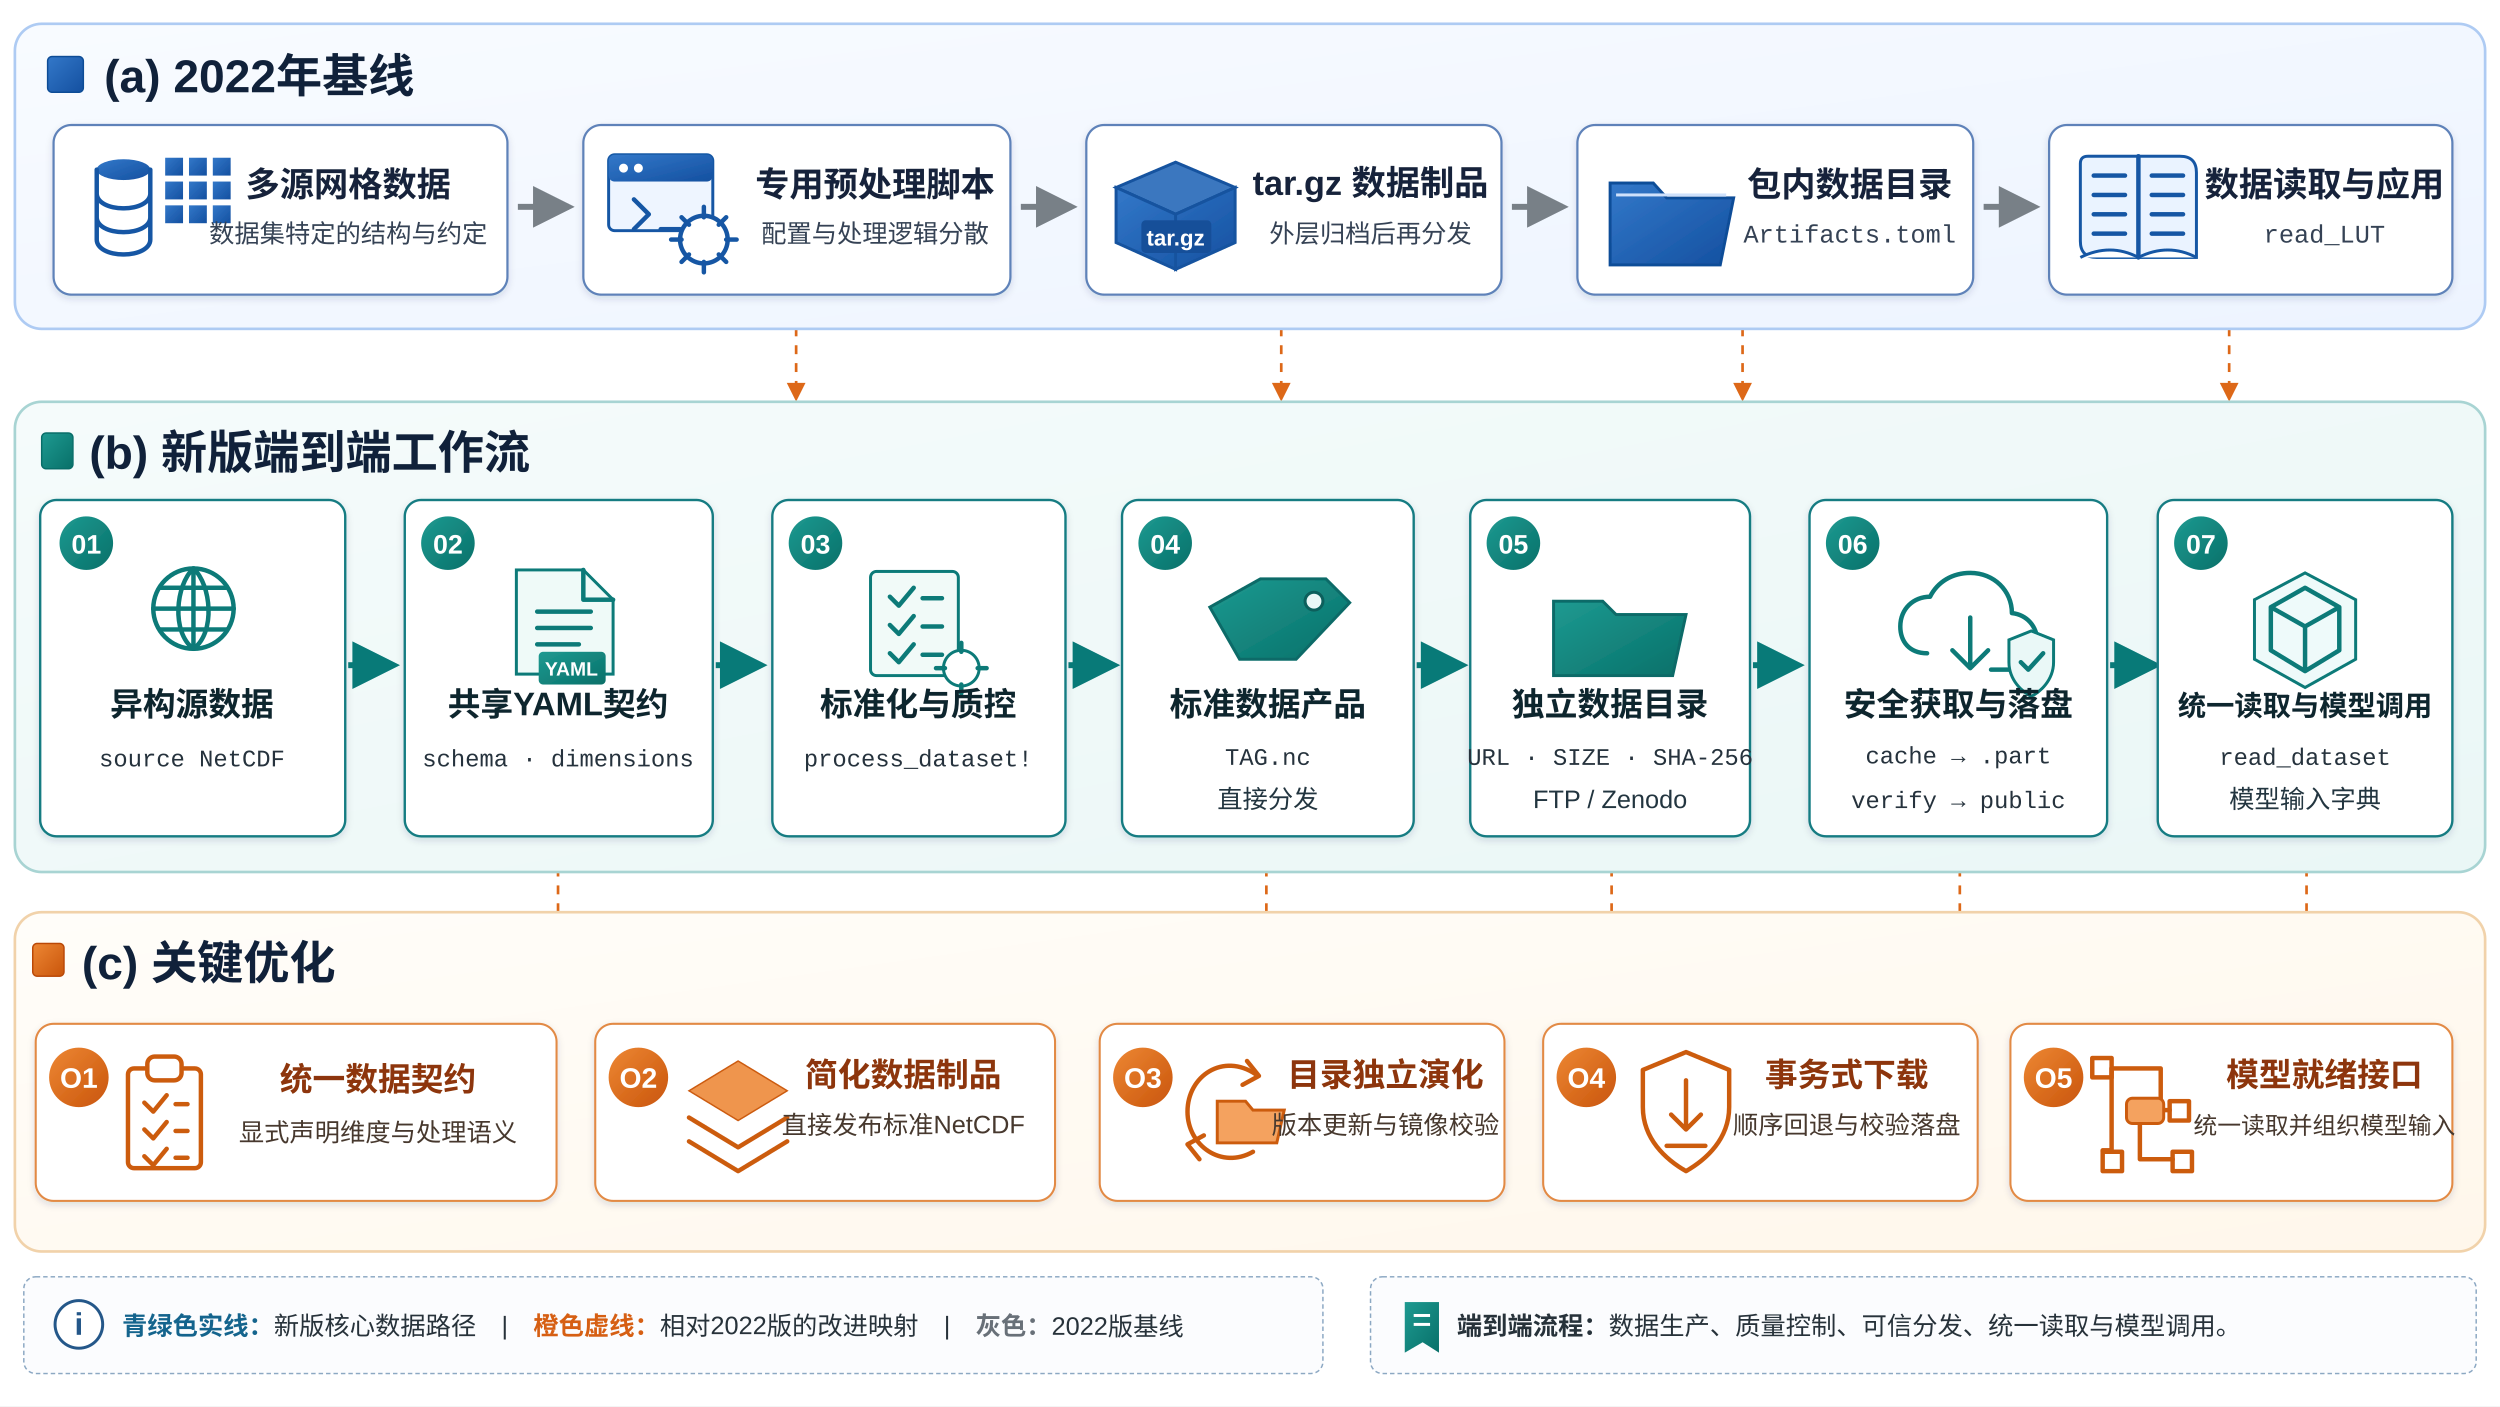
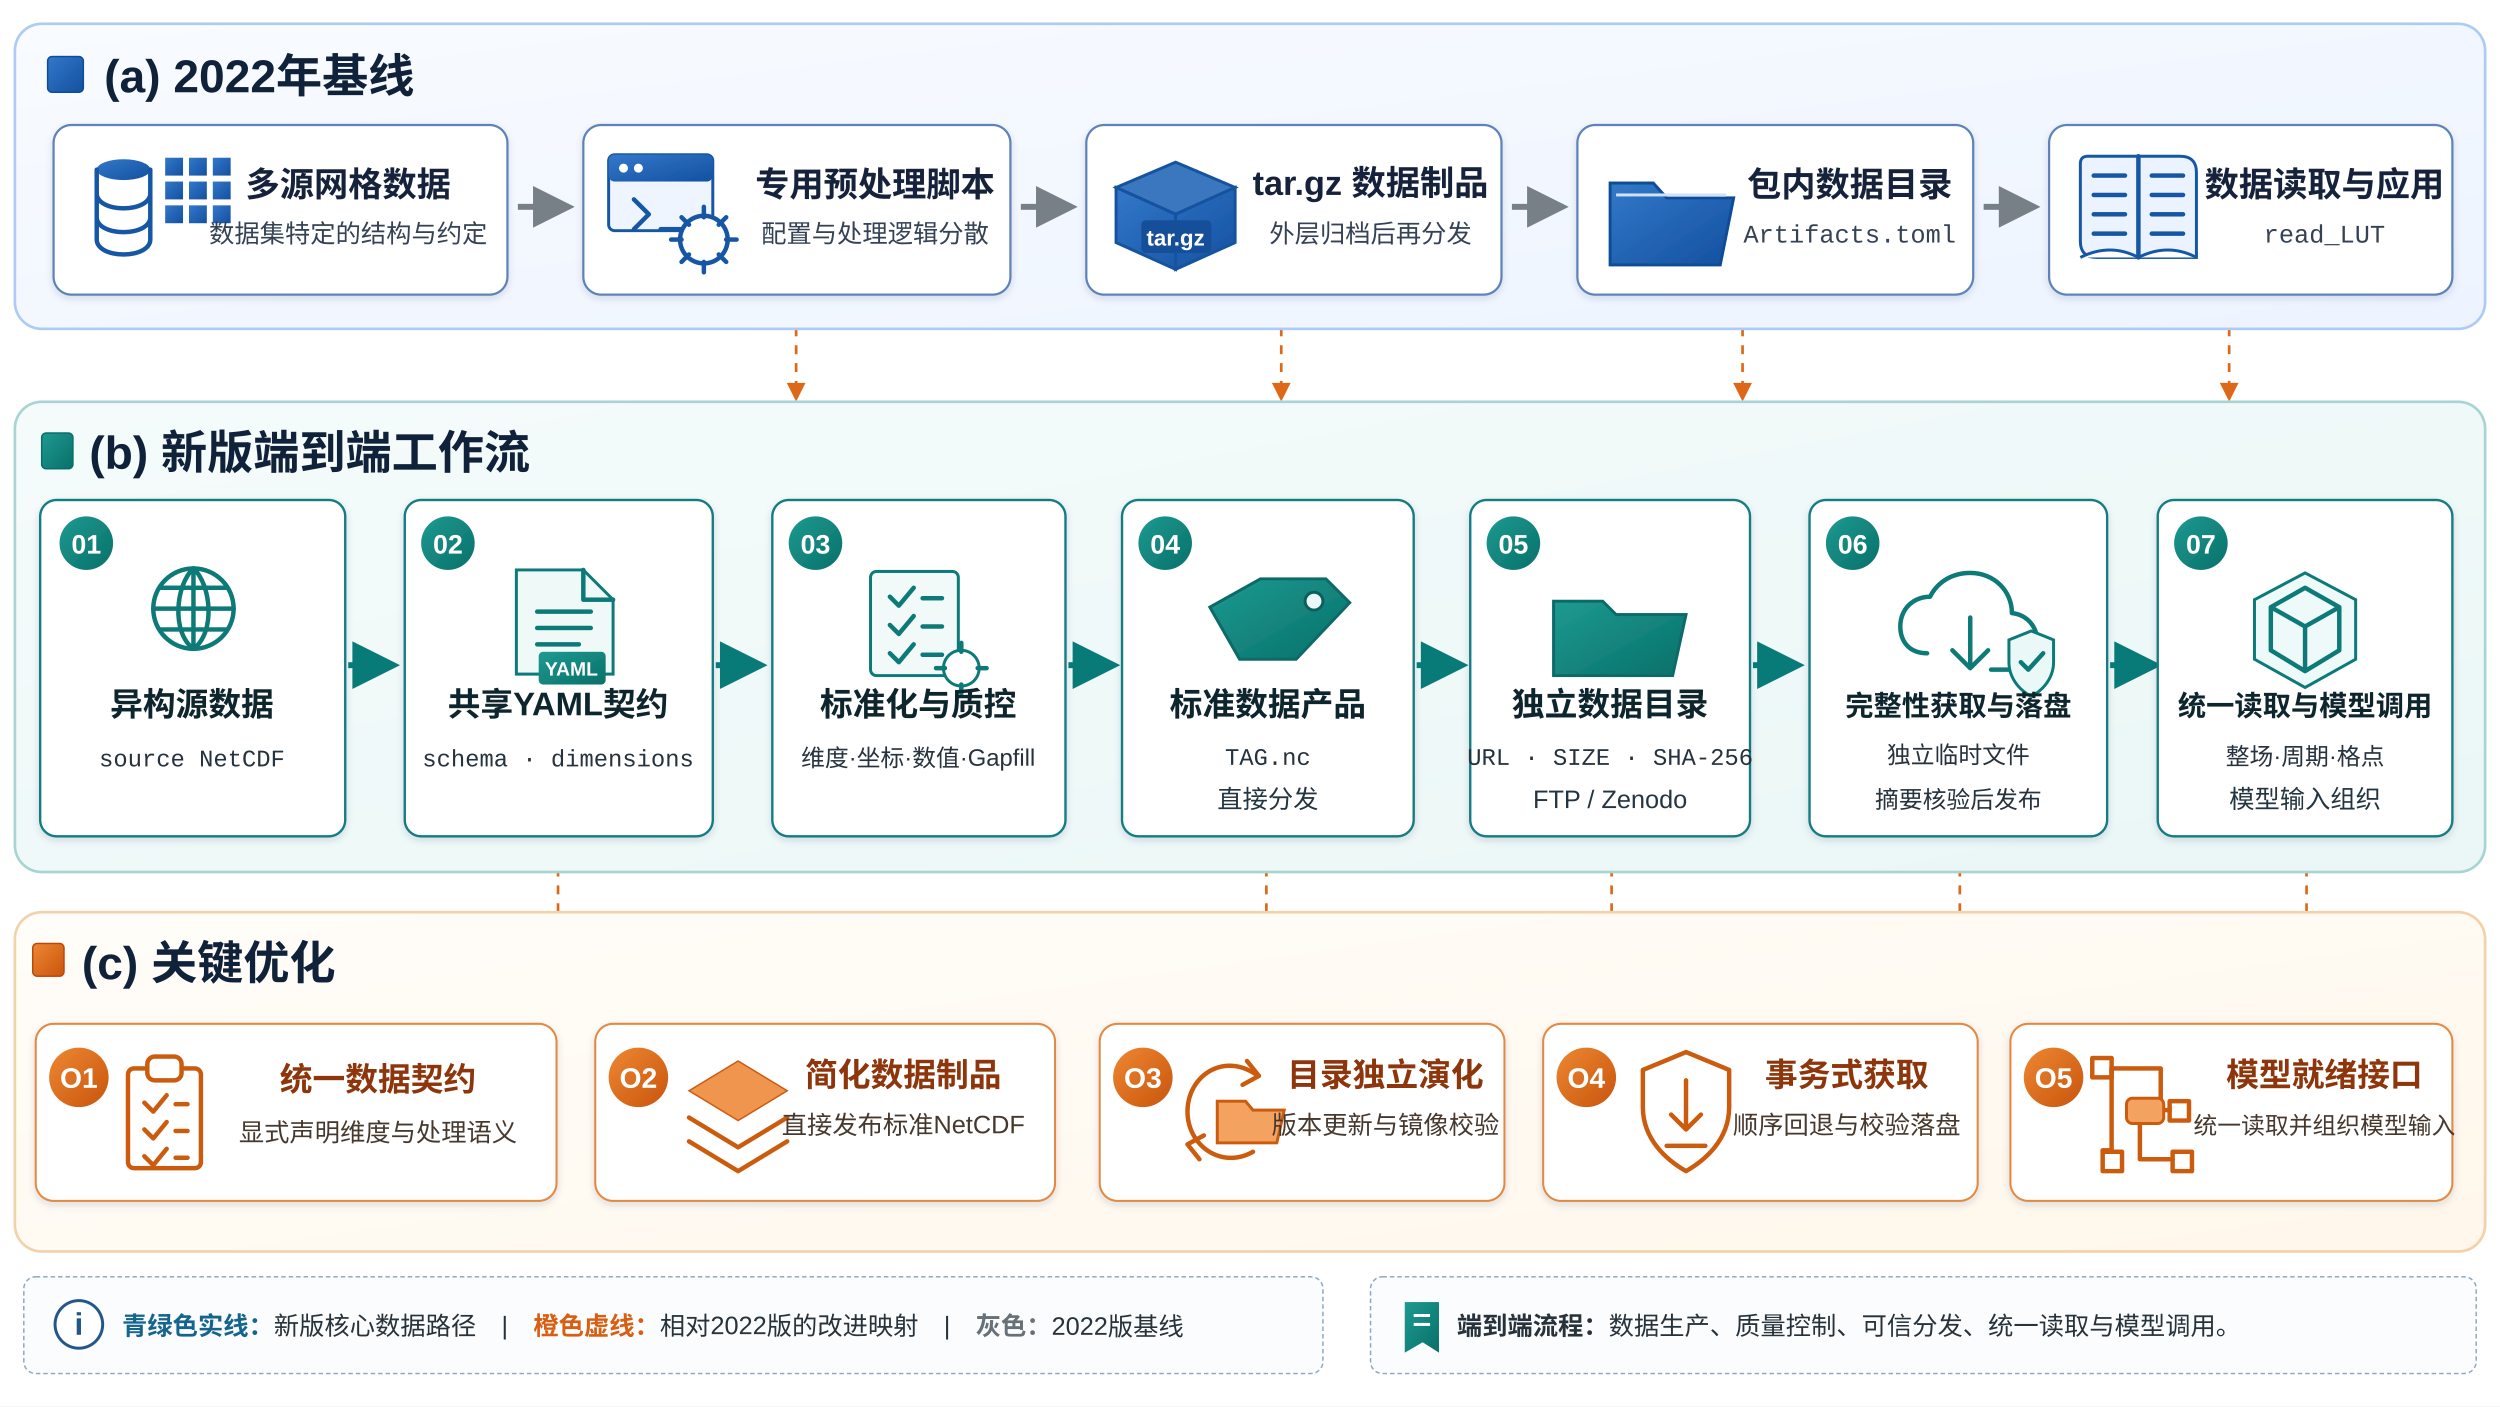
<svg xmlns="http://www.w3.org/2000/svg" width="1680" height="945" viewBox="0 0 1680 945">
  <defs>
    <linearGradient id="bluePanel" x1="0" y1="0" x2="1" y2="1">
      <stop stop-color="#f8fbff" />
      <stop offset="1" stop-color="#edf4ff" />
    </linearGradient>
    <linearGradient id="tealPanel" x1="0" y1="0" x2="1" y2="1">
      <stop stop-color="#f5fbfb" />
      <stop offset="1" stop-color="#eaf7f6" />
    </linearGradient>
    <linearGradient id="orangePanel" x1="0" y1="0" x2="1" y2="1">
      <stop stop-color="#fffdf9" />
      <stop offset="1" stop-color="#fff7eb" />
    </linearGradient>
    <linearGradient id="blueIcon" x1="0" y1="0" x2="1" y2="1">
      <stop stop-color="#3378c9" />
      <stop offset="1" stop-color="#1450a0" />
    </linearGradient>
    <linearGradient id="tealIcon" x1="0" y1="0" x2="1" y2="1">
      <stop stop-color="#1e9a91" />
      <stop offset="1" stop-color="#087069" />
    </linearGradient>
    <linearGradient id="orangeIcon" x1="0" y1="0" x2="1" y2="1">
      <stop stop-color="#ed8734" />
      <stop offset="1" stop-color="#c9550b" />
    </linearGradient>
    <filter id="shadow" x="-10%" y="-10%" width="120%" height="130%">
      <feDropShadow dx="0" dy="2" stdDeviation="2.5" flood-color="#1b3855" flood-opacity="0.14" />
    </filter>
    <marker id="arrowGray" viewBox="0 0 10 10" refX="8.5" refY="5" markerWidth="7" markerHeight="7" orient="auto">
      <path d="M0 0L10 5L0 10Z" fill="#788087" />
    </marker>
    <marker id="arrowTeal" viewBox="0 0 10 10" refX="8.5" refY="5" markerWidth="8" markerHeight="8" orient="auto">
      <path d="M0 0L10 5L0 10Z" fill="#087a78" />
    </marker>
    <marker id="arrowOrange" viewBox="0 0 10 10" refX="8.5" refY="5" markerWidth="7" markerHeight="7" orient="auto">
      <path d="M0 0L10 5L0 10Z" fill="#dd6818" />
    </marker>
    <style>
      .sans{font-family:Arial,"Microsoft YaHei","Noto Sans CJK SC",sans-serif}.mono{font-family:Consolas,"Courier New",monospace}.panel-title{font-size:31px;font-weight:700;fill:#10213a}.base-title{font-size:23px;font-weight:700;fill:#17243a}.base-sub{font-size:17px;fill:#354254}.step-title{font-size:22px;font-weight:700;fill:#11252e}.step-sub{font-size:17px;fill:#243640}.code{font-size:16px;fill:#25323c}.opt-title{font-size:22px;font-weight:700;fill:#8d3507}.opt-sub{font-size:17px;fill:#47392e}.legend{font-size:17px;fill:#27323a}.base-card{fill:#fff;stroke:#5e82b9;stroke-width:1.5}.flow-card{fill:#fff;stroke:#147b82;stroke-width:1.6}.opt-card{fill:#fff;stroke:#e28a45;stroke-width:1.4}.flow-gray{fill:none;stroke:#788087;stroke-width:4;marker-end:url(#arrowGray)}.flow-teal{fill:none;stroke:#087a78;stroke-width:4;marker-end:url(#arrowTeal)}.map{fill:none;stroke:#dd6818;stroke-width:1.8;stroke-dasharray:6 6;marker-end:url(#arrowOrange)}.icon-blue{fill:none;stroke:#1457a4;stroke-width:3;stroke-linecap:round;stroke-linejoin:round}.icon-teal{fill:none;stroke:#087a78;stroke-width:3;stroke-linecap:round;stroke-linejoin:round}.icon-orange{fill:none;stroke:#cc5b10;stroke-width:3;stroke-linecap:round;stroke-linejoin:round}
    </style>
  </defs>
  <rect width="1680" height="945" fill="#fff" />
  <path d="M535 196V268" class="map" />
  <path d="M861 196V268" class="map" />
  <path d="M1171 196V268" class="map" />
  <path d="M1498 196V268" class="map" />
  <path d="M375 559V653H253V687" class="map" />
  <path d="M851 559V633H554V687" class="map" />
  <path d="M1083 559V656H845V687" class="map" />
  <path d="M1317 559V657H1141V687" class="map" />
  <path d="M1550 559V636H1453V687" class="map" />
  <rect x="10" y="16" width="1660" height="205" rx="18" fill="url(#bluePanel)" stroke="#aecbf3" stroke-width="1.8" />
  <rect x="32" y="38" width="24" height="24" rx="3" fill="url(#blueIcon)" stroke="#0d4c96" />
  <text x="70" y="62" class="sans panel-title">(a) 2022年基线</text>
  <g class="sans">
    <g transform="translate(36 84)" filter="url(#shadow)">
      <rect width="305" height="114" rx="12" class="base-card" />
      <g transform="translate(19 22)">
        <ellipse cx="28" cy="8" rx="18" ry="7" fill="url(#blueIcon)" />
        <path d="M10 8V55C10 61 18 65 28 65S46 61 46 55V8M10 24C10 30 18 34 28 34S46 30 46 24M10 40C10 46 18 50 28 50S46 46 46 40" class="icon-blue" />
        <g fill="url(#blueIcon)">
          <rect x="56" y="0" width="12" height="12" />
          <rect x="72" y="0" width="12" height="12" />
          <rect x="88" y="0" width="12" height="12" />
          <rect x="56" y="16" width="12" height="12" />
          <rect x="72" y="16" width="12" height="12" />
          <rect x="88" y="16" width="12" height="12" />
          <rect x="56" y="32" width="12" height="12" />
          <rect x="72" y="32" width="12" height="12" />
          <rect x="88" y="32" width="12" height="12" />
        </g>
      </g>
      <text x="198" y="48" text-anchor="middle" class="base-title">多源网格数据</text>
      <text x="198" y="79" text-anchor="middle" class="base-sub">数据集特定的结构与约定</text>
    </g>
    <path d="M348 139H382" class="flow-gray" />
    <g transform="translate(392 84)" filter="url(#shadow)">
      <rect width="287" height="114" rx="12" class="base-card" />
      <g transform="translate(17 20)">
        <rect width="70" height="51" rx="4" fill="#eef5ff" stroke="#1457a4" stroke-width="2" />
        <rect width="70" height="18" rx="4" fill="url(#blueIcon)" />
        <circle cx="10" cy="9" r="3" fill="#fff" />
        <circle cx="20" cy="9" r="3" fill="#fff" />
        <path d="M17 30L27 40L17 50M35 50H48" class="icon-blue" />
        <circle cx="64" cy="57" r="16" fill="#fff" stroke="#1457a4" stroke-width="3" />
        <path d="M64 35V42M64 72V79M42 57H49M79 57H86M49 42L54 47M74 67L79 72M49 72L54 67M74 47L79 42" class="icon-blue" />
      </g>
      <text x="196" y="48" text-anchor="middle" class="base-title">专用预处理脚本</text>
      <text x="196" y="79" text-anchor="middle" class="base-sub">配置与处理逻辑分散</text>
    </g>
    <path d="M686 139H720" class="flow-gray" />
    <g transform="translate(730 84)" filter="url(#shadow)">
      <rect width="279" height="114" rx="12" class="base-card" />
      <g transform="translate(20 17)">
        <path d="M0 25L40 8L80 25L40 43Z" fill="#3b77bf" stroke="#15539f" stroke-width="2" />
        <path d="M0 25V62L40 80V43ZM80 25V62L40 80V43Z" fill="url(#blueIcon)" stroke="#15539f" stroke-width="2" />
        <rect x="17" y="47" width="47" height="22" rx="3" fill="#174f99" />
        <text x="40" y="64" text-anchor="middle" font-family="Arial" font-size="15" font-weight="700" fill="#fff">tar.gz</text>
      </g>
      <text x="191" y="47" text-anchor="middle" class="base-title">tar.gz 数据制品</text>
      <text x="191" y="79" text-anchor="middle" class="base-sub">外层归档后再分发</text>
    </g>
    <path d="M1016 139H1050" class="flow-gray" />
    <g transform="translate(1060 84)" filter="url(#shadow)">
      <rect width="266" height="114" rx="12" class="base-card" />
      <g transform="translate(22 26)">
        <path d="M0 13H29L38 23H83L74 68H0Z" fill="url(#blueIcon)" stroke="#104d98" stroke-width="2" />
        <path d="M4 21H78" stroke="#cfe1fb" stroke-width="2" />
      </g>
      <text x="183" y="48" text-anchor="middle" class="base-title">包内数据目录</text>
      <text x="183" y="79" text-anchor="middle" class="base-sub mono">Artifacts.toml</text>
    </g>
    <path d="M1333 139H1367" class="flow-gray" />
    <g transform="translate(1377 84)" filter="url(#shadow)">
      <rect width="271" height="114" rx="12" class="base-card" />
      <g transform="translate(21 21)">
        <path d="M5 0H67Q78 0 78 11V68H11Q0 68 0 57V5Q0 0 5 0Z" fill="#eaf3ff" stroke="#1457a4" stroke-width="2" />
        <path d="M39 0V68M9 13H30M48 13H69M9 26H30M48 26H69M9 39H30M48 39H69M9 52H30M48 52H69" class="icon-blue" />
        <path d="M0 68Q20 58 39 68Q59 58 78 68" fill="#fff" stroke="#1457a4" stroke-width="2" />
      </g>
      <text x="185" y="48" text-anchor="middle" class="base-title">数据读取与应用</text>
      <text x="185" y="79" text-anchor="middle" class="base-sub mono">read_LUT</text>
    </g>
  </g>
  <rect x="10" y="270" width="1660" height="316" rx="18" fill="url(#tealPanel)" stroke="#a8d4d3" stroke-width="1.8" />
  <rect x="28" y="291" width="21" height="24" rx="3" fill="url(#tealIcon)" stroke="#076d68" />
  <text x="60" y="315" class="sans panel-title">(b) 新版端到端工作流</text>
  <g class="sans">
    <g transform="translate(27 336)" filter="url(#shadow)">
      <rect width="205" height="226" rx="11" class="flow-card" />
      <circle cx="31" cy="29" r="18" fill="url(#tealIcon)" />
      <text x="31" y="36" text-anchor="middle" font-size="18" font-weight="700" fill="#fff">01</text>
      <g transform="translate(68 45)">
        <circle cx="35" cy="28" r="27" class="icon-teal" />
        <path d="M8 28H62M35 1C23 12 20 44 35 55M35 1C47 12 50 44 35 55M13 14H57M13 42H57M35 1V55" class="icon-teal" />
      </g>
      <text x="102" y="145" text-anchor="middle" class="step-title">异构源数据</text>
      <text x="102" y="179" text-anchor="middle" class="code mono">source NetCDF</text>
    </g>
    <path d="M234 447H264" class="flow-teal" />
    <g transform="translate(272 336)" filter="url(#shadow)">
      <rect width="207" height="226" rx="11" class="flow-card" />
      <circle cx="29" cy="29" r="18" fill="url(#tealIcon)" />
      <text x="29" y="36" text-anchor="middle" font-size="18" font-weight="700" fill="#fff">02</text>
      <g transform="translate(75 47)">
        <path d="M0 0H45L65 20V70H0Z" fill="#effaf8" stroke="#087a78" stroke-width="2" />
        <path d="M45 0V20H65" class="icon-teal" />
        <path d="M14 28H50M14 39H50M14 50H42" class="icon-teal" />
        <rect x="15" y="55" width="45" height="22" rx="3" fill="url(#tealIcon)" />
        <text x="37" y="71" text-anchor="middle" font-size="13" font-weight="700" fill="#fff">YAML</text>
      </g>
      <text x="103" y="145" text-anchor="middle" class="step-title">共享YAML契约</text>
      <text x="103" y="179" text-anchor="middle" class="code mono">schema · dimensions</text>
    </g>
    <path d="M481 447H511" class="flow-teal" />
    <g transform="translate(519 336)" filter="url(#shadow)">
      <rect width="197" height="226" rx="11" class="flow-card" />
      <circle cx="29" cy="29" r="18" fill="url(#tealIcon)" />
      <text x="29" y="36" text-anchor="middle" font-size="18" font-weight="700" fill="#fff">03</text>
      <g transform="translate(66 48)">
        <rect x="0" y="0" width="59" height="70" rx="4" fill="#f1faf8" stroke="#087a78" stroke-width="2" />
        <path d="M13 17L19 23L29 11M35 18H48M13 36L19 42L29 30M35 37H48M13 55L19 61L29 49M35 56H48" class="icon-teal" />
        <circle cx="61" cy="65" r="12" fill="#fff" stroke="#087a78" stroke-width="2" />
        <path d="M61 48V54M61 76V82M44 65H50M72 65H78" class="icon-teal" />
      </g>
      <text x="98" y="145" text-anchor="middle" class="step-title">标准化与质控</text>
-       <text x="98" y="179" text-anchor="middle" class="code mono">process_dataset!</text>
+       <text x="98" y="179" text-anchor="middle" class="code">维度·坐标·数值·Gapfill</text>
    </g>
    <path d="M718 447H748" class="flow-teal" />
    <g transform="translate(754 336)" filter="url(#shadow)">
      <rect width="196" height="226" rx="11" class="flow-card" />
      <circle cx="29" cy="29" r="18" fill="url(#tealIcon)" />
      <text x="29" y="36" text-anchor="middle" font-size="18" font-weight="700" fill="#fff">04</text>
      <g transform="translate(59 53)">
        <path d="M0 19L34 0H78L94 16L58 54H20Z" fill="url(#tealIcon)" stroke="#086b67" stroke-width="2" />
        <circle cx="70" cy="15" r="6" fill="#eaf8f7" stroke="#075f5b" stroke-width="2" />
      </g>
      <text x="98" y="145" text-anchor="middle" class="step-title">标准数据产品</text>
      <text x="98" y="178" text-anchor="middle" class="code mono">TAG.nc</text>
      <text x="98" y="207" text-anchor="middle" class="step-sub">直接分发</text>
    </g>
    <path d="M952 447H982" class="flow-teal" />
    <g transform="translate(988 336)" filter="url(#shadow)">
      <rect width="188" height="226" rx="11" class="flow-card" />
      <circle cx="29" cy="29" r="18" fill="url(#tealIcon)" />
      <text x="29" y="36" text-anchor="middle" font-size="18" font-weight="700" fill="#fff">05</text>
      <g transform="translate(56 53)">
        <path d="M0 15H33L42 24H89L80 65H0Z" fill="url(#tealIcon)" stroke="#086b67" stroke-width="2" />
      </g>
      <text x="94" y="145" text-anchor="middle" class="step-title">独立数据目录</text>
      <text x="94" y="178" text-anchor="middle" class="code mono">URL · SIZE · SHA-256</text>
      <text x="94" y="207" text-anchor="middle" class="step-sub">FTP / Zenodo</text>
    </g>
    <path d="M1178 447H1208" class="flow-teal" />
    <g transform="translate(1216 336)" filter="url(#shadow)">
      <rect width="200" height="226" rx="11" class="flow-card" />
      <circle cx="29" cy="29" r="18" fill="url(#tealIcon)" />
      <text x="29" y="36" text-anchor="middle" font-size="18" font-weight="700" fill="#fff">06</text>
      <g transform="translate(61 48)">
        <path d="M18 55C6 55 0 47 0 37C0 25 9 17 20 17C25 7 35 1 47 1C63 1 75 13 75 28C85 29 92 37 92 47C92 58 84 66 73 66H61" class="icon-teal" />
        <path d="M47 31V65M35 53L47 65L59 53" class="icon-teal" />
        <path d="M73 46L88 40L103 46V61C103 73 94 81 88 84C82 81 73 73 73 61Z" fill="#eaf8f7" stroke="#087a78" stroke-width="2" />
        <path d="M81 61L86 66L96 55" class="icon-teal" />
      </g>
-       <text x="100" y="145" text-anchor="middle" class="step-title">安全获取与落盘</text>
-       <text x="100" y="177" text-anchor="middle" class="code mono">cache → .part</text>
-       <text x="100" y="207" text-anchor="middle" class="code mono">verify → public</text>
+       <text x="100" y="145" text-anchor="middle" class="step-title" style="font-size:19px">完整性获取与落盘</text>
+       <text x="100" y="177" text-anchor="middle" class="code">独立临时文件</text>
+       <text x="100" y="207" text-anchor="middle" class="code">摘要核验后发布</text>
    </g>
    <path d="M1418 447H1448" class="flow-teal" />
    <g transform="translate(1450 336)" filter="url(#shadow)">
      <rect width="198" height="226" rx="11" class="flow-card" />
      <circle cx="29" cy="29" r="18" fill="url(#tealIcon)" />
      <text x="29" y="36" text-anchor="middle" font-size="18" font-weight="700" fill="#fff">07</text>
      <g transform="translate(65 49)">
        <path d="M34 0L68 18V58L34 77L0 58V18Z" fill="#eefafa" stroke="#087a78" stroke-width="2" />
        <path d="M34 10L57 23L34 36L11 23ZM11 23V52L34 66V36M57 23V52L34 66" class="icon-teal" />
      </g>
      <text x="99" y="145" text-anchor="middle" class="step-title" style="font-size:19px">统一读取与模型调用</text>
-       <text x="99" y="178" text-anchor="middle" class="code mono">read_dataset</text>
-       <text x="99" y="207" text-anchor="middle" class="step-sub">模型输入字典</text>
+       <text x="99" y="178" text-anchor="middle" class="code">整场·周期·格点</text>
+       <text x="99" y="207" text-anchor="middle" class="step-sub">模型输入组织</text>
    </g>
  </g>
  <rect x="10" y="613" width="1660" height="228" rx="18" fill="url(#orangePanel)" stroke="#f1d2aa" stroke-width="1.8" />
  <rect x="22" y="634" width="21" height="22" rx="3" fill="url(#orangeIcon)" stroke="#ba4807" />
  <text x="55" y="658" class="sans panel-title" fill="#6f2805">(c) 关键优化</text>
  <g class="sans">
    <g transform="translate(24 688)" filter="url(#shadow)">
      <rect width="350" height="119" rx="12" class="opt-card" />
      <circle cx="29" cy="36" r="20" fill="url(#orangeIcon)" />
      <text x="29" y="43" text-anchor="middle" font-size="19" font-weight="700" fill="#fff">O1</text>
      <g transform="translate(62 22)">
        <rect x="0" y="8" width="49" height="67" rx="4" class="icon-orange" />
        <rect x="13" y="0" width="23" height="16" rx="5" fill="#fff" stroke="#cc5b10" stroke-width="3" />
        <path d="M11 31L17 37L26 26M32 32H40M11 49L17 55L26 44M32 50H40M11 67L17 73L26 62M32 68H40" class="icon-orange" />
      </g>
      <text x="230" y="45" text-anchor="middle" class="opt-title">统一数据契约</text>
      <text x="230" y="79" text-anchor="middle" class="opt-sub">显式声明维度与处理语义</text>
    </g>
    <g transform="translate(400 688)" filter="url(#shadow)">
      <rect width="309" height="119" rx="12" class="opt-card" />
      <circle cx="29" cy="36" r="20" fill="url(#orangeIcon)" />
      <text x="29" y="43" text-anchor="middle" font-size="19" font-weight="700" fill="#fff">O2</text>
      <g transform="translate(63 25)">
        <path d="M0 20L33 0L66 20L33 40Z" fill="#ef954e" stroke="#cc5b10" />
        <path d="M0 38L33 58L66 38M0 54L33 74L66 54" class="icon-orange" />
      </g>
      <text x="207" y="42" text-anchor="middle" class="opt-title">简化数据制品</text>
      <text x="207" y="74" text-anchor="middle" class="opt-sub">直接发布标准NetCDF</text>
    </g>
    <g transform="translate(739 688)" filter="url(#shadow)">
      <rect width="272" height="119" rx="12" class="opt-card" />
      <circle cx="29" cy="36" r="20" fill="url(#orangeIcon)" />
      <text x="29" y="43" text-anchor="middle" font-size="19" font-weight="700" fill="#fff">O3</text>
      <g transform="translate(59 25)">
        <path d="M46 9C24 -6 0 10 0 34C0 57 23 73 44 61" class="icon-orange" />
        <path d="M40 0L48 10L37 16M8 66L0 56L11 50" class="icon-orange" />
        <path d="M20 27H39L44 33H65L60 55H20Z" fill="#f4a25e" stroke="#cc5b10" stroke-width="2" />
      </g>
      <text x="192" y="42" text-anchor="middle" class="opt-title">目录独立演化</text>
      <text x="192" y="74" text-anchor="middle" class="opt-sub">版本更新与镜像校验</text>
    </g>
    <g transform="translate(1037 688)" filter="url(#shadow)">
      <rect width="292" height="119" rx="12" class="opt-card" />
      <circle cx="29" cy="36" r="20" fill="url(#orangeIcon)" />
      <text x="29" y="43" text-anchor="middle" font-size="19" font-weight="700" fill="#fff">O4</text>
      <g transform="translate(66 19)">
        <path d="M30 0L59 12V37C59 58 44 72 30 80C16 72 1 58 1 37V12Z" class="icon-orange" />
        <path d="M30 19V52M20 42L30 52L40 42M17 63H43" class="icon-orange" />
      </g>
-       <text x="204" y="42" text-anchor="middle" class="opt-title">事务式下载</text>
+       <text x="204" y="42" text-anchor="middle" class="opt-title">事务式获取</text>
      <text x="204" y="74" text-anchor="middle" class="opt-sub">顺序回退与校验落盘</text>
    </g>
    <g transform="translate(1351 688)" filter="url(#shadow)">
      <rect width="297" height="119" rx="12" class="opt-card" />
      <circle cx="29" cy="36" r="20" fill="url(#orangeIcon)" />
      <text x="29" y="43" text-anchor="middle" font-size="19" font-weight="700" fill="#fff">O5</text>
      <g transform="translate(55 23)">
        <rect x="0" y="0" width="13" height="13" class="icon-orange" />
        <rect x="52" y="29" width="13" height="13" class="icon-orange" />
        <rect x="7" y="63" width="13" height="13" class="icon-orange" />
        <rect x="54" y="63" width="13" height="13" class="icon-orange" />
        <path d="M13 7H46V35H52M32 35H52M13 7V62H7M32 35V68H54" class="icon-orange" />
        <rect x="23" y="27" width="25" height="17" rx="4" fill="#f4a25e" stroke="#cc5b10" stroke-width="2" />
      </g>
      <text x="211" y="42" text-anchor="middle" class="opt-title">模型就绪接口</text>
      <text x="211" y="74" text-anchor="middle" class="opt-sub" style="font-size:16px">统一读取并组织模型输入</text>
    </g>
  </g>
  <g class="sans">
    <rect x="16" y="858" width="873" height="65" rx="8" fill="#fbfcfe" stroke="#8ca8c3" stroke-dasharray="3 2" />
    <circle cx="53" cy="890" r="16" fill="#fff" stroke="#245789" stroke-width="2" />
    <text x="53" y="897" text-anchor="middle" font-size="21" font-weight="700" fill="#245789">i</text>
    <text x="82" y="897" class="legend">
      <tspan fill="#14648d" font-weight="700">青绿色实线：</tspan>新版核心数据路径　|　<tspan fill="#d65f13" font-weight="700">橙色虚线：</tspan>相对2022版的改进映射　|　<tspan fill="#687078" font-weight="700">灰色：</tspan>2022版基线</text>
    <rect x="921" y="858" width="743" height="65" rx="8" fill="#fbfcfe" stroke="#8ca8c3" stroke-dasharray="3 2" />
    <path d="M944 875H967V909L956 902L944 909Z" fill="url(#tealIcon)" />
    <path d="M950 884H961M950 890H961" stroke="#fff" stroke-width="2" />
    <text x="979" y="897" class="legend">
      <tspan font-weight="700">端到端流程：</tspan>数据生产、质量控制、可信分发、统一读取与模型调用。</text>
  </g>
</svg>
